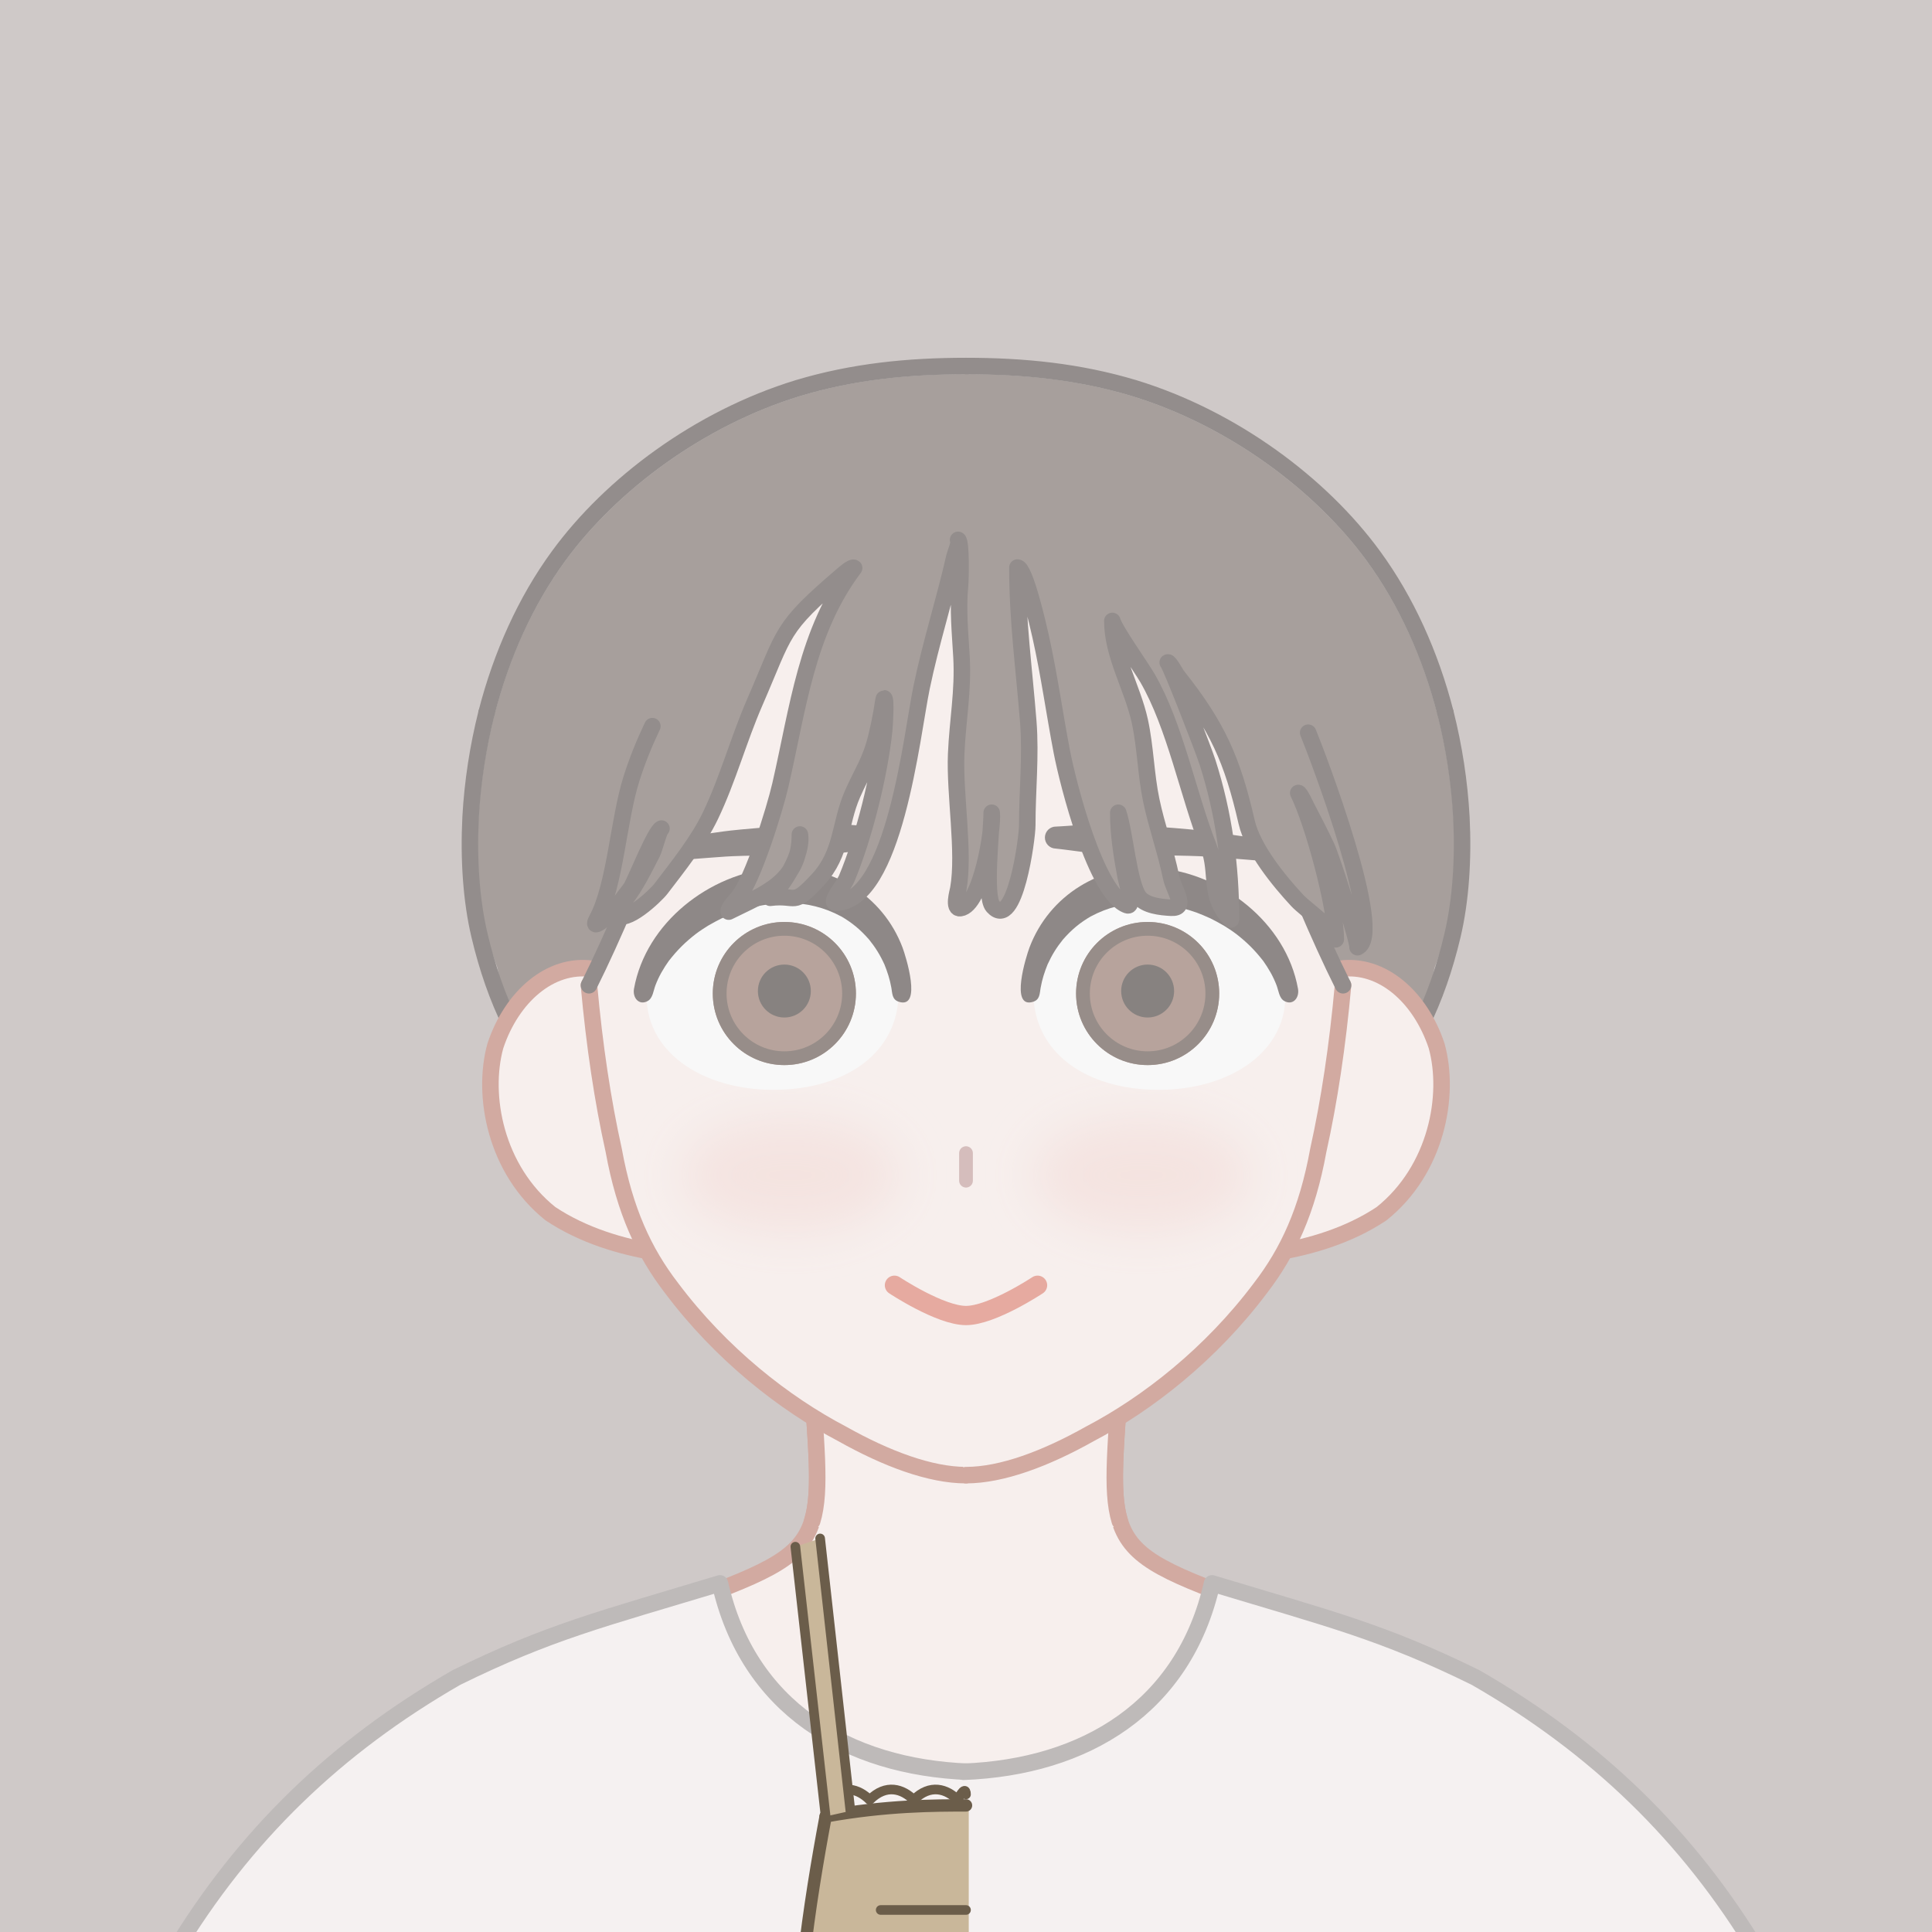
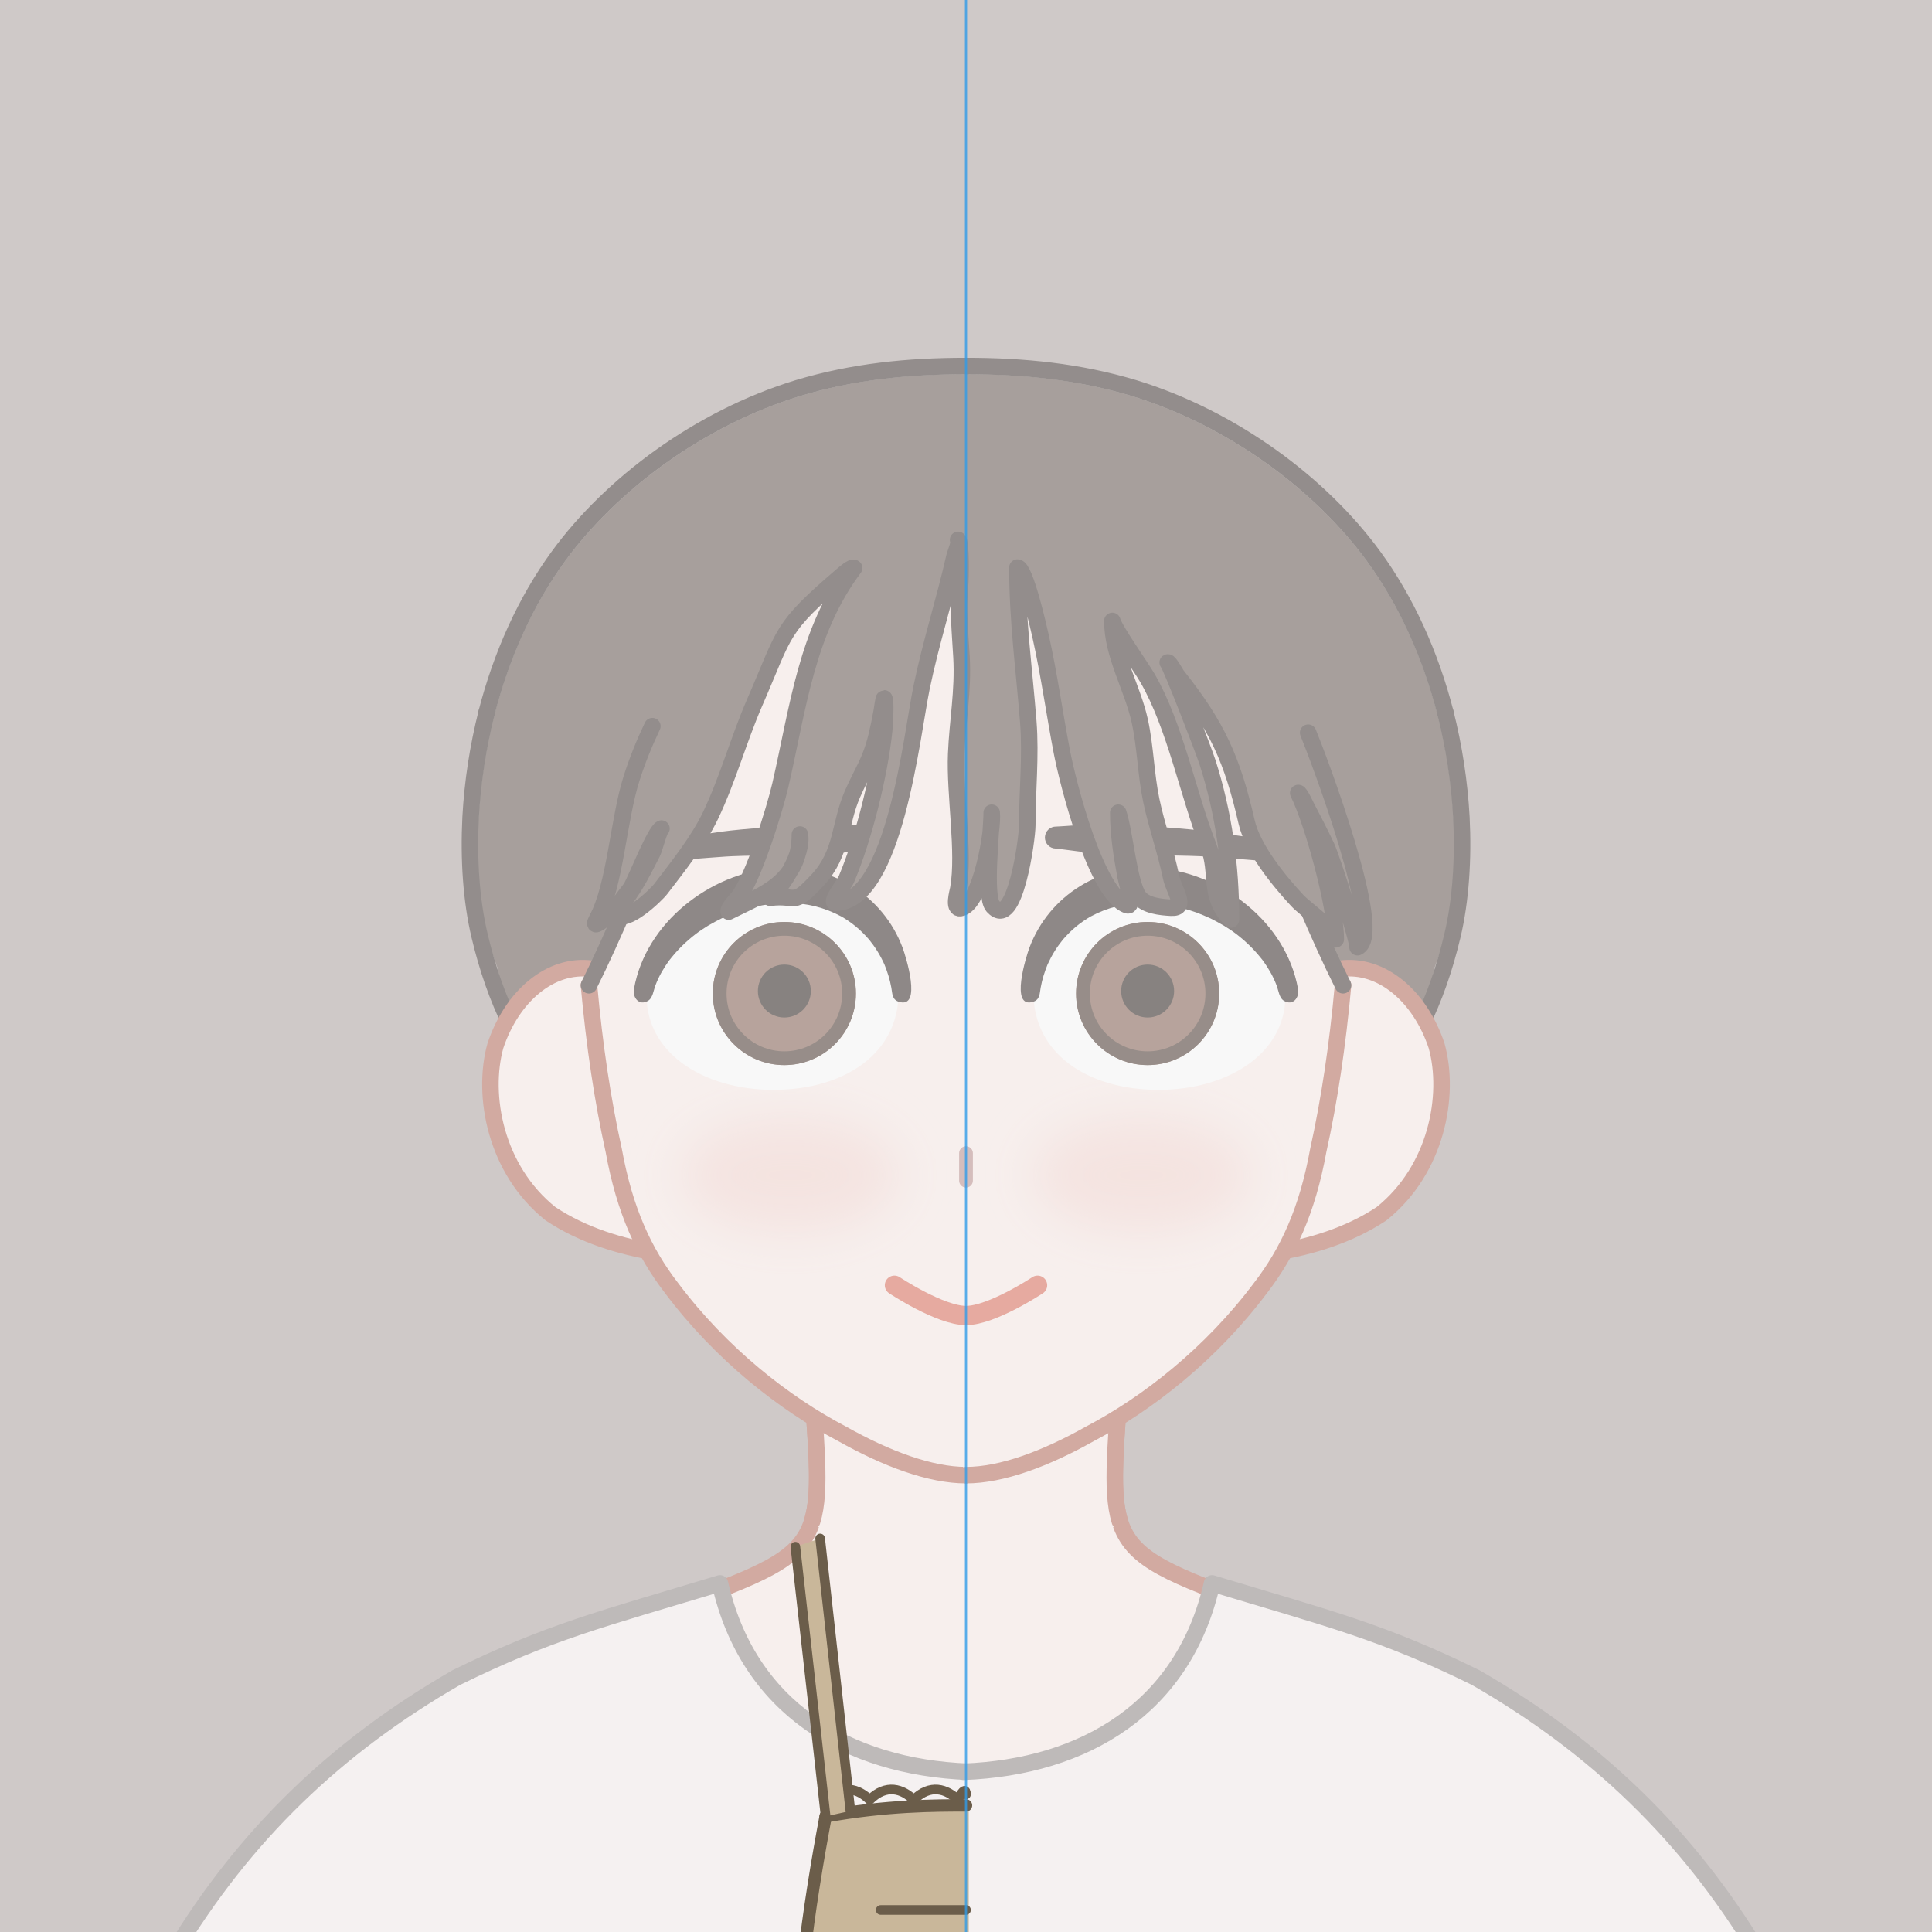
<svg xmlns="http://www.w3.org/2000/svg" width="702" height="702" viewBox="0 0 702 702">
  <g id="_ref">
    <g opacity="0.5">
      <defs>
        <clipPath id="makeup-blush-clip-path-32">
          <path d="M215.154 389.2 L359.154 389.2 L359.154 464.8 L215.154 464.8 Z" />
        </clipPath>
        <filter id="makeup-blush-filter-12" filterUnits="userSpaceOnUse" x="218.154" y="377" width="138" height="100" color-interpolation-filters="sRGB">
          <feGaussianBlur in="SourceGraphic" stdDeviation="9" color-interpolation-filters="linearRGB" />
        </filter>
        <clipPath id="cg-eye2">
          <path d="M242 360 C243.178 339.672 274.345 322.672 291.667 322.167 C315.335 321.476 333.5 338.667 333.5 360.667 C333.5 382.667 314 396 288 396 C262 396 240.727 381.963 242 360 Z" fill="#ffffff" />
        </clipPath>
      </defs>
      <rect width="702" height="702" fill="#ada19f" />
      <g data-layer="body">
        <g>
          <g>
            <path d="M295.671 489.536 C295.86 492.716 296.144 496.116 296.464 499.642 C297.826 514.657 301.926 539.769 294.878 553.441 C290.261 562.398 280.92 569.129 263.403 576.878 C201.389 604.31 121.546 617.454 90.97 686.317 C84.138 701.704 75.573 709.986 91.684 710.505 C172.929 713.121 257.936 710.936 339.784 711.863 C343.856 711.909 347.928 711.955 352 712 L352 490 C333.295 490 314.238 489.776 295.671 489.536 Z" fill="#fdeeea" />
            <path d="M82.239 710.936 C110.769 630.434 156.416 616.431 231.1 588.839 C305.46 561.366 299.091 568.122 294.374 492.286 C294.334 491.649 294.298 491.019 294.267 490.397" fill="none" stroke="#b46352" stroke-width="6" stroke-linecap="round" stroke-linejoin="round" />
            <path d="M214.397 621.514 C239.223 625.184 260.265 629.212 285.965 632.16 C304.952 634.337 315.621 632.997 329.595 648.055" fill="none" stroke="#b46352" stroke-width="5" stroke-linecap="round" opacity="0.35" />
          </g>
        </g>
        <g transform="translate(702 0) scale(-1 1)">
          <g>
            <path d="M295.671 489.536 C295.86 492.716 296.144 496.116 296.464 499.642 C297.826 514.657 301.926 539.769 294.878 553.441 C290.261 562.398 280.92 569.129 263.403 576.878 C201.389 604.31 121.546 617.454 90.97 686.317 C84.138 701.704 75.573 709.986 91.684 710.505 C172.929 713.121 257.936 710.936 339.784 711.863 C343.856 711.909 347.928 711.955 352 712 L352 490 C333.295 490 314.238 489.776 295.671 489.536 Z" fill="#fdeeea" />
            <path d="M82.239 710.936 C110.769 630.434 156.416 616.431 231.1 588.839 C305.46 561.366 299.091 568.122 294.374 492.286 C294.334 491.649 294.298 491.019 294.267 490.397" fill="none" stroke="#b46352" stroke-width="6" stroke-linecap="round" stroke-linejoin="round" />
            <path d="M214.397 621.514 C239.223 625.184 260.265 629.212 285.965 632.16 C304.952 634.337 315.621 632.997 329.595 648.055" fill="none" stroke="#b46352" stroke-width="5" stroke-linecap="round" opacity="0.35" />
          </g>
        </g>
      </g>
      <g data-layer="cloth">
        <g>
          <g />
          <g>
            <path d="M74.27 711.857 C75.096 711.857 79.455 711.785 79.27 710.857 C79.988 711.754 79.98 711.045 80.769 711.677 L352 712 L352 643.827 C352 643.827 331.27 644.738 331.27 640.857 C331.27 641.677 314.183 637.136 312.712 636.525 C293.686 628.622 281.108 615.775 268.622 596.894 C267.434 595.098 260.906 575.253 260.906 575.253 C260.906 575.253 250.529 579.563 238.02 583.014 C214.672 589.456 172.415 606.101 167.717 608.731 C138.02 625.357 104.398 654.614 83.864 679.173 C78.119 686.044 53.378 710.723 70.211 711.756 C71.508 711.835 72.891 711.857 74.27 711.857 Z" fill="#f9f2f1" />
            <path d="M63.073 709.523 C88.77 666.857 122.1 634.7 165.83 609.54 C199.77 592.857 218.52 588.357 261.6 575.333 C271.77 620.357 307.667 642.084 351.917 643.784" fill="none" stroke="#8b8382" stroke-width="6" stroke-linecap="round" stroke-linejoin="round" />
          </g>
        </g>
        <g transform="translate(702 0) scale(-1 1)">
          <g />
          <g>
            <path d="M74.27 711.857 C75.096 711.857 79.455 711.785 79.27 710.857 C79.988 711.754 79.98 711.045 80.769 711.677 L352 712 L352 643.827 C352 643.827 331.27 644.738 331.27 640.857 C331.27 641.677 314.183 637.136 312.712 636.525 C293.686 628.622 281.108 615.775 268.622 596.894 C267.434 595.098 260.906 575.253 260.906 575.253 C260.906 575.253 250.529 579.563 238.02 583.014 C214.672 589.456 172.415 606.101 167.717 608.731 C138.02 625.357 104.398 654.614 83.864 679.173 C78.119 686.044 53.378 710.723 70.211 711.756 C71.508 711.835 72.891 711.857 74.27 711.857 Z" fill="#f9f2f1" />
            <path d="M63.073 709.523 C88.77 666.857 122.1 634.7 165.83 609.54 C199.77 592.857 218.52 588.357 261.6 575.333 C271.77 620.357 307.667 642.084 351.917 643.784" fill="none" stroke="#8b8382" stroke-width="6" stroke-linecap="round" stroke-linejoin="round" />
          </g>
        </g>
      </g>
      <g data-layer="skinNeck">
        <g>
          <g>
            <path d="M296.464 499.642 C296.144 496.116 295.86 492.716 295.671 489.536 C314.238 489.776 333.295 490 352 490 L352 562.636 L351.354 562.564 L345.706 561.869 C333.876 560.36 321.926 558.6 310.081 557.018 C306.575 556.55 293.84 555.879 295.498 552.147 C301.677 538.233 297.784 514.195 296.464 499.642 Z" fill="#fdeeea" />
            <path d="M295.107 552.726 C298.619 541.358 296.351 524.081 294.374 492.286" fill="none" stroke="#b46352" stroke-width="6" stroke-linecap="round" stroke-linejoin="round" />
          </g>
        </g>
        <g transform="translate(702 0) scale(-1 1)">
          <g>
            <path d="M296.464 499.642 C296.144 496.116 295.86 492.716 295.671 489.536 C314.238 489.776 333.295 490 352 490 L352 562.636 L351.354 562.564 L345.706 561.869 C333.876 560.36 321.926 558.6 310.081 557.018 C306.575 556.55 293.84 555.879 295.498 552.147 C301.677 538.233 297.784 514.195 296.464 499.642 Z" fill="#fdeeea" />
            <path d="M295.107 552.726 C298.619 541.358 296.351 524.081 294.374 492.286" fill="none" stroke="#b46352" stroke-width="6" stroke-linecap="round" stroke-linejoin="round" />
          </g>
        </g>
      </g>
      <g data-layer="hairBase">
        <g>
          <g>
            <path d="M352 381.448 L352 135.951 L351.016 135.951 C330.344 135.951 310.656 137.919 290.968 143.826 C255.53 154.654 224.03 178.279 205.327 203.873 C186.623 229.467 175.795 262.936 173.826 297.39 C172.842 317.077 174.811 336.765 180.717 351.531 C182.027 358.081 184.209 364.632 187.262 370.602 C187.365 370.682 201.168 393.038 203.562 396.448 C204.832 398.257 211.612 404.019 213.517 405.842 C223.248 415.153 227.833 417.061 239.562 423.948 C253.821 432.321 287.168 441.633 303.192 437.819 C328.028 431.907 350.54 430.17 351.074 398.222 C351.102 396.519 351.452 381.949 352 381.448 Z" fill="#5d4e48" />
          </g>
          <g>
            <path d="M351 133 C330 133 310 135 290 141 C254 152 222 176 203 202 C191 218.4 182.2 238 176.8 259" fill="none" stroke="#352a27" stroke-width="6" stroke-linecap="round" stroke-linejoin="round" />
          </g>
          <g>
            <path d="M176.8 259 C173.7 271.3 171.7 284.1 171 297 C170.247 312.067 171.196 327.134 174.275 340.064 C179.731 362.97 189.199 384.12 205.639 400.625 C218.159 413.194 231.61 422.103 248.042 428.491 C248.47 428.658 248.896 428.816 249.319 428.964 C252.635 430.122 260.334 430.818 262.896 432.282" fill="none" stroke="#352a27" stroke-width="6" stroke-linecap="round" stroke-linejoin="round" />
          </g>
        </g>
        <g transform="translate(702 0) scale(-1 1)">
          <g>
            <path d="M352 381.448 L352 135.951 L351.016 135.951 C330.344 135.951 310.656 137.919 290.968 143.826 C255.53 154.654 224.03 178.279 205.327 203.873 C186.623 229.467 175.795 262.936 173.826 297.39 C172.842 317.077 174.811 336.765 180.717 351.531 C182.027 358.081 184.209 364.632 187.262 370.602 C187.365 370.682 201.168 393.038 203.562 396.448 C204.832 398.257 211.612 404.019 213.517 405.842 C223.248 415.153 227.833 417.061 239.562 423.948 C253.821 432.321 287.168 441.633 303.192 437.819 C328.028 431.907 350.54 430.17 351.074 398.222 C351.102 396.519 351.452 381.949 352 381.448 Z" fill="#5d4e48" />
          </g>
          <g>
            <path d="M351 133 C330 133 310 135 290 141 C254 152 222 176 203 202 C191 218.4 182.2 238 176.8 259" fill="none" stroke="#352a27" stroke-width="6" stroke-linecap="round" stroke-linejoin="round" />
          </g>
          <g>
            <path d="M176.8 259 C173.7 271.3 171.7 284.1 171 297 C170.247 312.067 171.196 327.134 174.275 340.064 C179.731 362.97 189.199 384.12 205.639 400.625 C218.159 413.194 231.61 422.103 248.042 428.491 C248.47 428.658 248.896 428.816 249.319 428.964 C252.635 430.122 260.334 430.818 262.896 432.282" fill="none" stroke="#352a27" stroke-width="6" stroke-linecap="round" stroke-linejoin="round" />
          </g>
        </g>
      </g>
      <g data-layer="ear">
        <g>
          <g>
            <path d="M215 352 C200 350 186 362 180 380 C175 398 180 425 200 441 C212 449 226 453 238 455 L225 380 Z" fill="#fdeeea" />
            <path d="M215 352 C200 350 186 362 180 380 C175 398 180 425 200 441 C212 449 226 453 238 455" fill="none" stroke="#b46352" stroke-width="6" stroke-linecap="round" stroke-linejoin="round" />
          </g>
        </g>
        <g transform="translate(702 0) scale(-1 1)">
          <g>
            <path d="M215 352 C200 350 186 362 180 380 C175 398 180 425 200 441 C212 449 226 453 238 455 L225 380 Z" fill="#fdeeea" />
            <path d="M215 352 C200 350 186 362 180 380 C175 398 180 425 200 441 C212 449 226 453 238 455" fill="none" stroke="#b46352" stroke-width="6" stroke-linecap="round" stroke-linejoin="round" />
          </g>
        </g>
      </g>
      <g data-layer="face">
        <g>
          <g>
            <path d="M352 200 L351 200 C322 200 296 208 278 228 C262 246 250 272 240 298 C232 318 223 340 214 358 C216 380 219 400 223 418 C227 440 234 455 244 468 C262 492 285 510 306 521 C322 530 338 536 351 536 L352 536 Z" fill="#fdeeea" />
            <path d="M214 358 C216 380 219 400 223 418 C227 440 234 455 244 468 C262 492 285 510 306 521 C322 530 338 536 351 536" fill="none" stroke="#b46352" stroke-width="6" stroke-linecap="round" stroke-linejoin="round" />
          </g>
        </g>
        <g transform="translate(702 0) scale(-1 1)">
          <g>
            <path d="M352 200 L351 200 C322 200 296 208 278 228 C262 246 250 272 240 298 C232 318 223 340 214 358 C216 380 219 400 223 418 C227 440 234 455 244 468 C262 492 285 510 306 521 C322 530 338 536 351 536 L352 536 Z" fill="#fdeeea" />
            <path d="M214 358 C216 380 219 400 223 418 C227 440 234 455 244 468 C262 492 285 510 306 521 C322 530 338 536 351 536" fill="none" stroke="#b46352" stroke-width="6" stroke-linecap="round" stroke-linejoin="round" />
          </g>
        </g>
      </g>
      <g data-layer="makeup">
        <g>
          <g>
            <g clip-path="url(#makeup-blush-clip-path-32)">
              <g filter="url(#makeup-blush-filter-12)">
                <ellipse cx="287.154" cy="427" rx="40" ry="21" fill="#f3bfb8" opacity="0.5" />
              </g>
            </g>
          </g>
        </g>
        <g transform="translate(702 0) scale(-1 1)">
          <g>
            <g clip-path="url(#makeup-blush-clip-path-32)">
              <g filter="url(#makeup-blush-filter-12)">
                <ellipse cx="287.154" cy="427" rx="40" ry="21" fill="#f3bfb8" opacity="0.5" />
              </g>
            </g>
          </g>
        </g>
      </g>
      <g data-layer="mouth">
        <g>
          <path d="M351 419 L351 429" fill="none" stroke="#b98a88" stroke-width="5" stroke-linecap="round" />
        </g>
        <g>
          <path d="M325 467 C325 467 341.59 478 351 478 C360.41 478 377 467 377 467" fill="none" stroke="#dc6450" stroke-width="7" stroke-linecap="round" stroke-linejoin="round" />
        </g>
      </g>
      <g data-layer="eye">
        <g transform="translate(285 361) scale(1) translate(-292 -361)">
          <path d="M242 360 C243.178 339.672 274.345 322.672 291.667 322.167 C315.335 321.476 333.5 338.667 333.5 360.667 C333.5 382.667 314 396 288 396 C262 396 240.727 381.963 242 360 Z" fill="#ffffff" />
          <g clip-path="url(#cg-eye2)">
            <g transform="translate(292 361) scale(0.26)">
              <g transform="translate(-110 -110) scale(1)">
                <g>
                  <circle cx="110" cy="110" r="100" fill="#7e5647" />
                  <circle cx="110" cy="106.526" r="37" fill="#1e1410" />
                </g>
              </g>
            </g>
            <circle cx="292" cy="361" r="23.5" fill="none" stroke="#3e2a22" stroke-width="5" />
          </g>
          <g>
            <path d="M328.289 350.247 L328.346 350.404 C326.72 346.855 325.084 344.255 322.641 341.211 L322.758 341.37 C319.598 337.758 316.589 335.249 312.429 332.847 L312.628 332.973 C300.334 326.364 287.171 327.046 274.294 331.56 L274.289 331.557 C272.521 332.234 270.886 332.924 269.166 333.715 L269.341 333.62 C267.606 334.487 266.011 335.351 264.333 336.322 L264.49 336.215 C262.896 337.216 261.303 338.226 259.808 339.373 L259.946 339.255 C255.932 342.384 253.172 345.112 250.03 349.127 L250.12 348.988 C248.035 351.95 246.428 354.662 245.138 358.063 C244.417 359.962 244.212 362.663 242.378 363.705 C239.23 365.493 236.768 362.578 237.37 359.245 C241.705 335.218 264.857 317.36 288.406 315.393 C309.011 313.672 327.776 325.333 334.927 344.263 C336.104 347.378 342.185 366.695 333.618 364.006 C331.101 363.216 331.256 360.996 330.878 358.899 C330.309 355.745 329.477 353.208 328.289 350.247 Z" fill="#2b201d" />
          </g>
        </g>
        <g transform="translate(702 0) scale(-1 1)">
          <g transform="translate(285 361) scale(1) translate(-292 -361)">
            <path d="M242 360 C243.178 339.672 274.345 322.672 291.667 322.167 C315.335 321.476 333.5 338.667 333.5 360.667 C333.5 382.667 314 396 288 396 C262 396 240.727 381.963 242 360 Z" fill="#ffffff" />
            <g clip-path="url(#cg-eye2)">
              <g transform="translate(292 361) scale(0.26)">
                <g transform="translate(-110 -110) scale(1)">
                  <g>
                    <circle cx="110" cy="110" r="100" fill="#7e5647" />
                    <circle cx="110" cy="106.526" r="37" fill="#1e1410" />
                  </g>
                </g>
              </g>
              <circle cx="292" cy="361" r="23.5" fill="none" stroke="#3e2a22" stroke-width="5" />
            </g>
            <g>
              <path d="M328.289 350.247 L328.346 350.404 C326.72 346.855 325.084 344.255 322.641 341.211 L322.758 341.37 C319.598 337.758 316.589 335.249 312.429 332.847 L312.628 332.973 C300.334 326.364 287.171 327.046 274.294 331.56 L274.289 331.557 C272.521 332.234 270.886 332.924 269.166 333.715 L269.341 333.62 C267.606 334.487 266.011 335.351 264.333 336.322 L264.49 336.215 C262.896 337.216 261.303 338.226 259.808 339.373 L259.946 339.255 C255.932 342.384 253.172 345.112 250.03 349.127 L250.12 348.988 C248.035 351.95 246.428 354.662 245.138 358.063 C244.417 359.962 244.212 362.663 242.378 363.705 C239.23 365.493 236.768 362.578 237.37 359.245 C241.705 335.218 264.857 317.36 288.406 315.393 C309.011 313.672 327.776 325.333 334.927 344.263 C336.104 347.378 342.185 366.695 333.618 364.006 C331.101 363.216 331.256 360.996 330.878 358.899 C330.309 355.745 329.477 353.208 328.289 350.247 Z" fill="#2b201d" />
            </g>
          </g>
        </g>
      </g>
      <g data-layer="hairLine">
        <g>
          <g>
            <path d="M351 200 C322 200 296 208 278 228 C262 246 250 272 240 298 C232 318 223 340 214 358" fill="none" stroke="#352a27" stroke-width="6" stroke-linecap="round" stroke-linejoin="round" />
          </g>
        </g>
        <g transform="translate(702 0) scale(-1 1)">
          <g>
            <path d="M351 200 C322 200 296 208 278 228 C262 246 250 272 240 298 C232 318 223 340 214 358" fill="none" stroke="#352a27" stroke-width="6" stroke-linecap="round" stroke-linejoin="round" />
          </g>
        </g>
      </g>
      <g data-layer="brow">
        <g>
          <g transform="translate(-7 0)">
            <g>
              <g>
                <path d="M251.563 304.691 L255.184 304.191 L258.804 303.682 L262.422 303.165 L264.202 302.909 L266.052 302.647 L269.671 302.131 L269.885 302.102 L272.476 301.783 L273.478 301.681 L276.448 301.377 L277.18 301.313 L280.822 300.993 L282.158 300.878 L284.513 300.7 L288.158 300.433 L290.032 300.3 L291.841 300.188 L295.489 299.974 L299.137 299.777 L300.11 299.728 L302.817 299.614 L306.468 299.48 L307.714 299.451 L308.96 299.444 L310.208 299.458 L311.456 299.489 L312.704 299.536 L312.854 299.541 L313.976 299.599 L315.225 299.674 L316.474 299.757 L317.723 299.845 L318.973 299.935 L320.222 300.025 L321.471 300.113 L322.72 300.195 L323.969 300.27 L325.218 300.335 L326 300.389 L326.757 300.595 L327.459 300.945 L328.079 301.424 L328.594 302.016 L328.983 302.696 L329.232 303.44 L329.332 304.218 L329.277 305 L329.072 305.757 L328.722 306.459 L328.242 307.079 L327.651 307.594 L326.97 307.983 L326.227 308.232 L325.449 308.332 L324.206 308.469 L322.964 308.615 L321.721 308.77 L320.479 308.93 L319.237 309.092 L317.995 309.254 L316.753 309.414 L315.511 309.568 L314.268 309.715 L313.174 309.837 L313.048 309.852 L311.806 309.982 L310.563 310.096 L309.319 310.193 L308.075 310.27 L306.83 310.324 L303.178 310.433 L300.499 310.499 L299.554 310.524 L295.901 310.61 L292.247 310.679 L290.471 310.706 L288.629 310.744 L284.975 310.81 L282.661 310.845 L281.367 310.876 L277.713 310.959 L277.043 310.972 L274.124 311.073 L273.212 311.102 L270.782 311.231 L270.649 311.24 L267.003 311.504 L265.15 311.639 L263.368 311.774 L259.724 312.055 L256.08 312.344 L252.437 312.643 L251.653 312.652 L250.882 312.507 L250.154 312.215 L249.497 311.787 L248.937 311.239 L248.494 310.592 L248.186 309.871 L248.024 309.103 L248.015 308.319 L248.159 307.549 L248.451 306.821 L248.88 306.164 L249.428 305.603 L250.075 305.16 L250.796 304.852 Z" fill="#352a27" />
              </g>
            </g>
          </g>
        </g>
        <g transform="translate(702 0) scale(-1 1)">
          <g transform="translate(-7 0)">
            <g>
              <g>
                <path d="M251.563 304.691 L255.184 304.191 L258.804 303.682 L262.422 303.165 L264.202 302.909 L266.052 302.647 L269.671 302.131 L269.885 302.102 L272.476 301.783 L273.478 301.681 L276.448 301.377 L277.18 301.313 L280.822 300.993 L282.158 300.878 L284.513 300.7 L288.158 300.433 L290.032 300.3 L291.841 300.188 L295.489 299.974 L299.137 299.777 L300.11 299.728 L302.817 299.614 L306.468 299.48 L307.714 299.451 L308.96 299.444 L310.208 299.458 L311.456 299.489 L312.704 299.536 L312.854 299.541 L313.976 299.599 L315.225 299.674 L316.474 299.757 L317.723 299.845 L318.973 299.935 L320.222 300.025 L321.471 300.113 L322.72 300.195 L323.969 300.27 L325.218 300.335 L326 300.389 L326.757 300.595 L327.459 300.945 L328.079 301.424 L328.594 302.016 L328.983 302.696 L329.232 303.44 L329.332 304.218 L329.277 305 L329.072 305.757 L328.722 306.459 L328.242 307.079 L327.651 307.594 L326.97 307.983 L326.227 308.232 L325.449 308.332 L324.206 308.469 L322.964 308.615 L321.721 308.77 L320.479 308.93 L319.237 309.092 L317.995 309.254 L316.753 309.414 L315.511 309.568 L314.268 309.715 L313.174 309.837 L313.048 309.852 L311.806 309.982 L310.563 310.096 L309.319 310.193 L308.075 310.27 L306.83 310.324 L303.178 310.433 L300.499 310.499 L299.554 310.524 L295.901 310.61 L292.247 310.679 L290.471 310.706 L288.629 310.744 L284.975 310.81 L282.661 310.845 L281.367 310.876 L277.713 310.959 L277.043 310.972 L274.124 311.073 L273.212 311.102 L270.782 311.231 L270.649 311.24 L267.003 311.504 L265.15 311.639 L263.368 311.774 L259.724 312.055 L256.08 312.344 L252.437 312.643 L251.653 312.652 L250.882 312.507 L250.154 312.215 L249.497 311.787 L248.937 311.239 L248.494 310.592 L248.186 309.871 L248.024 309.103 L248.015 308.319 L248.159 307.549 L248.451 306.821 L248.88 306.164 L249.428 305.603 L250.075 305.16 L250.796 304.852 Z" fill="#352a27" />
              </g>
            </g>
          </g>
        </g>
      </g>
      <g data-layer="hairFront">
        <g>
          <path d="M305.733 186.817 C294.238 185.54 240.866 243.136 241.784 255.077 C240.674 255.077 237.645 262.575 237.04 263.852 C234.006 270.261 231.637 276.089 229.473 282.854 C224.722 297.701 223.528 321.784 216.907 333.952 C213.407 340.387 226.108 328.123 227.076 326.931 C230.866 322.261 234.236 315.291 237.026 309.901 C237.795 308.414 239.601 301.249 240.347 301.062 C238.166 301.789 231.236 319.065 229.51 322.228 C228.435 324.198 222.587 330.215 224.114 332.172 C227.041 335.923 238.104 325.612 240.196 322.868 C246.435 314.684 253.72 305.622 258.158 296.348 C264.504 283.087 268.361 268.689 274.232 255.207 C285.615 229.07 283.667 227.563 306.559 207.951 C307.048 207.532 310.213 204.734 310.855 205.376 C293.499 228.518 289.976 257.37 283.538 285.296 C281.488 294.185 273.607 319.587 268.207 326.141 C267.544 326.945 264.43 330.199 264.777 331.241 C277.93 324.664 290.644 320.536 290.644 303.218 C291.831 310.342 284.732 321.345 279.866 326.211 C289.86 324.962 287.816 329.767 297.21 319.63 C306.148 309.986 304.963 299.465 309.748 288.529 C313.292 280.43 316.178 276.925 318.446 267.693 C319.185 264.684 319.812 261.647 320.355 258.597 C320.424 258.212 321.049 253.73 321.241 253.739 C322.041 253.778 321.459 263.522 321.267 265.378 C319.582 281.592 313.948 304.242 307.629 319.276 C306.566 321.805 301.179 328.09 303.757 328.022 C325.032 327.462 331.26 267.224 334.852 249.846 C338.256 233.382 343.222 218.146 346.833 202.12 C347.04 201.199 348.955 196.711 348.126 196.158 C349.332 196.882 349.042 210.643 348.838 212.748 C347.986 221.541 348.873 229.957 349.364 238.732 C350.059 251.146 347.934 261.835 347.429 273.987 C346.822 288.613 350.548 309.592 348.214 322.887 C348.019 323.996 346.115 330.372 348.956 329.987 C356.523 328.961 360.983 301.091 360.341 295.314 C360.341 301.626 357.532 325.715 360.781 329.339 C368.735 338.212 373.266 304.663 373.26 299.881 C373.244 287.329 374.612 274.748 373.625 262.205 C372.119 243.085 369.682 225.736 369.682 206.217 C372.447 206.217 377.315 227.653 378.113 231.217 C381.227 245.136 383.138 259.223 385.834 273.211 C388.027 284.591 398.193 324.903 409.55 328.915 C412.213 329.855 409.257 319.897 409.014 318.59 C407.58 310.88 406.327 303.174 406.327 295.314 C408.779 302.672 410.148 320.777 413.814 325.876 C416.14 329.11 421.92 329.642 425.582 329.831 C431.62 330.142 426.496 323.463 425.524 318.748 C423.574 309.293 420.279 300.128 418.333 290.862 C416.338 281.36 416.222 271.498 414.15 262.002 C411.517 249.936 404.171 238.046 404.171 225.617 C405.173 229.13 414.446 242.077 416.925 246.355 C427.031 263.799 431.618 288.458 439.142 307.65 C442.904 317.245 438.783 325.616 447.282 334.115 C447.282 314.589 444.715 295.595 438.753 276.97 C437.283 272.379 425.183 241.242 424.29 240.706 C424.807 240.319 427.309 244.95 427.741 245.494 C442.366 263.88 447.776 276.073 452.977 298.72 C455.206 308.428 464.679 320.01 471.403 327.241 C474.338 330.396 485.364 338.029 485.364 341.3 C485.364 329.474 477.065 298.835 471.712 288.129 C472.243 287.864 474.524 292.787 474.638 293.005 C477.16 297.83 479.675 302.689 481.992 307.615 C484.148 312.198 493.676 342.547 493.268 344.174 C503.573 339.594 488.121 298.181 484.828 290.231 C478.386 274.676 474.483 257.911 467.253 242.781 C465.382 238.865 451.556 218.197 449.438 218.432 C447.864 219.831 447.717 219.032 447.38 217.507 C446.158 211.982 429.112 200.262 424.29 195.439 L425.008 195.439" fill="#5d4e48" />
          <path d="M237.04 263.852 C234.006 270.261 231.637 276.089 229.473 282.854 C224.722 297.701 223.528 321.784 216.907 333.952 C213.407 340.387 226.108 328.123 227.076 326.931 C230.866 322.261 234.236 315.291 237.026 309.901 C237.795 308.414 239.601 301.249 240.347 301.062 C238.166 301.789 231.236 319.065 229.51 322.228 C228.435 324.198 222.587 330.215 224.114 332.172 C227.041 335.923 238.104 325.612 240.196 322.868 C246.435 314.684 253.72 305.622 258.158 296.348 C264.504 283.087 268.361 268.689 274.232 255.207 C285.615 229.07 283.167 228.563 306.059 208.951 C306.548 208.532 309.713 205.734 310.355 206.376 C292.999 229.518 289.976 257.37 283.538 285.296 C281.488 294.185 273.607 319.587 268.207 326.141 C267.544 326.945 264.43 330.199 264.777 331.241 C277.93 324.664 290.644 320.536 290.644 303.218 C291.831 310.342 284.732 321.345 279.866 326.211 C289.86 324.962 287.816 329.767 297.21 319.63 C306.148 309.986 304.963 299.465 309.748 288.529 C313.292 280.43 316.178 276.925 318.446 267.693 C319.185 264.684 319.812 261.647 320.355 258.597 C320.424 258.212 321.049 253.73 321.241 253.739 C322.041 253.778 321.459 263.522 321.267 265.378 C319.582 281.592 313.948 304.242 307.629 319.276 C306.566 321.805 301.179 328.09 303.757 328.022 C325.032 327.462 331.26 267.224 334.852 249.846 C338.256 233.382 343.222 218.146 346.833 202.12 C347.04 201.199 348.955 196.711 348.126 196.158 C349.332 196.882 349.042 210.643 348.838 212.748 C347.986 221.541 348.873 229.957 349.364 238.732 C350.059 251.146 347.934 261.835 347.429 273.987 C346.822 288.613 350.548 309.592 348.214 322.887 C348.019 323.996 346.115 330.372 348.956 329.987 C356.523 328.961 360.983 301.091 360.341 295.314 C360.341 301.626 357.532 325.715 360.781 329.339 C368.735 338.212 373.266 304.663 373.26 299.881 C373.244 287.329 374.612 274.748 373.625 262.205 C372.119 243.085 369.682 225.736 369.682 206.217 C372.447 206.217 377.315 227.653 378.113 231.217 C381.227 245.136 383.138 259.223 385.834 273.211 C388.027 284.591 398.193 324.903 409.55 328.915 C412.213 329.855 409.257 319.897 409.014 318.59 C407.58 310.88 406.327 303.174 406.327 295.314 C408.779 302.672 410.148 320.777 413.814 325.876 C416.14 329.11 421.92 329.642 425.582 329.831 C431.62 330.142 426.496 323.463 425.524 318.748 C423.574 309.293 420.279 300.128 418.333 290.862 C416.338 281.36 416.222 271.498 414.15 262.002 C411.517 249.936 404.171 238.046 404.171 225.617 C405.173 229.13 414.446 242.077 416.925 246.355 C427.031 263.799 431.618 288.458 439.142 307.65 C442.904 317.245 438.783 325.616 447.282 334.115 C447.282 314.589 444.715 295.595 438.753 276.97 C437.283 272.379 425.183 241.242 424.29 240.706 C424.807 240.319 427.309 244.95 427.741 245.494 C442.366 263.88 447.776 276.073 452.977 298.72 C455.206 308.428 464.679 320.01 471.403 327.241 C474.338 330.396 485.364 338.029 485.364 341.3 C485.364 329.474 477.065 298.835 471.712 288.129 C472.243 287.864 474.524 292.787 474.638 293.005 C477.16 297.83 479.675 302.689 481.992 307.615 C484.148 312.198 493.676 342.547 493.268 344.174 C503.573 339.594 478.621 274.181 475.328 266.231" fill="none" stroke="#352a27" stroke-width="6" stroke-linecap="round" stroke-linejoin="round" />
        </g>
      </g>
    </g>
  </g>
  <g id="half">
    <path d="M300 660 C322 656 340 656 352 656 L352 712 L292 712 C294 694 297 676 300 660 Z" fill="#c9b79a" />
    <path d="M300 660 C322 656 340 656 351 656" fill="none" stroke="#6b5d4a" stroke-width="4.5" stroke-linecap="round" stroke-linejoin="round" />
    <path d="M300 660 C297 676 294 694 292 712" fill="none" stroke="#6b5d4a" stroke-width="4.5" stroke-linecap="round" stroke-linejoin="round" />
    <path d="M300 654 C306 648 312 650 316 654 C322 648 328 650 332 654 C338 648 344 650 348 654 C350 650 351 650 351 652" fill="none" stroke="#6b5d4a" stroke-width="3.5" stroke-linecap="round" stroke-linejoin="round" />
    <path d="M289 562 L298 559 L309 658 L300 660 Z" fill="#c9b79a" />
    <path d="M289 562 L300 660" fill="none" stroke="#6b5d4a" stroke-width="3.5" stroke-linecap="round" stroke-linejoin="round" />
    <path d="M298 559 L309 658" fill="none" stroke="#6b5d4a" stroke-width="3.5" stroke-linecap="round" stroke-linejoin="round" />
    <path d="M320 694 L351 694" fill="none" stroke="#6b5d4a" stroke-width="3.5" stroke-linecap="round" stroke-linejoin="round" />
  </g>
+   <g id="_guide">
+     <line x1="351" y1="0" x2="351" y2="712" stroke="#2f9be8" stroke-width="0.8" opacity="0.8" />
+   </g>
</svg>
